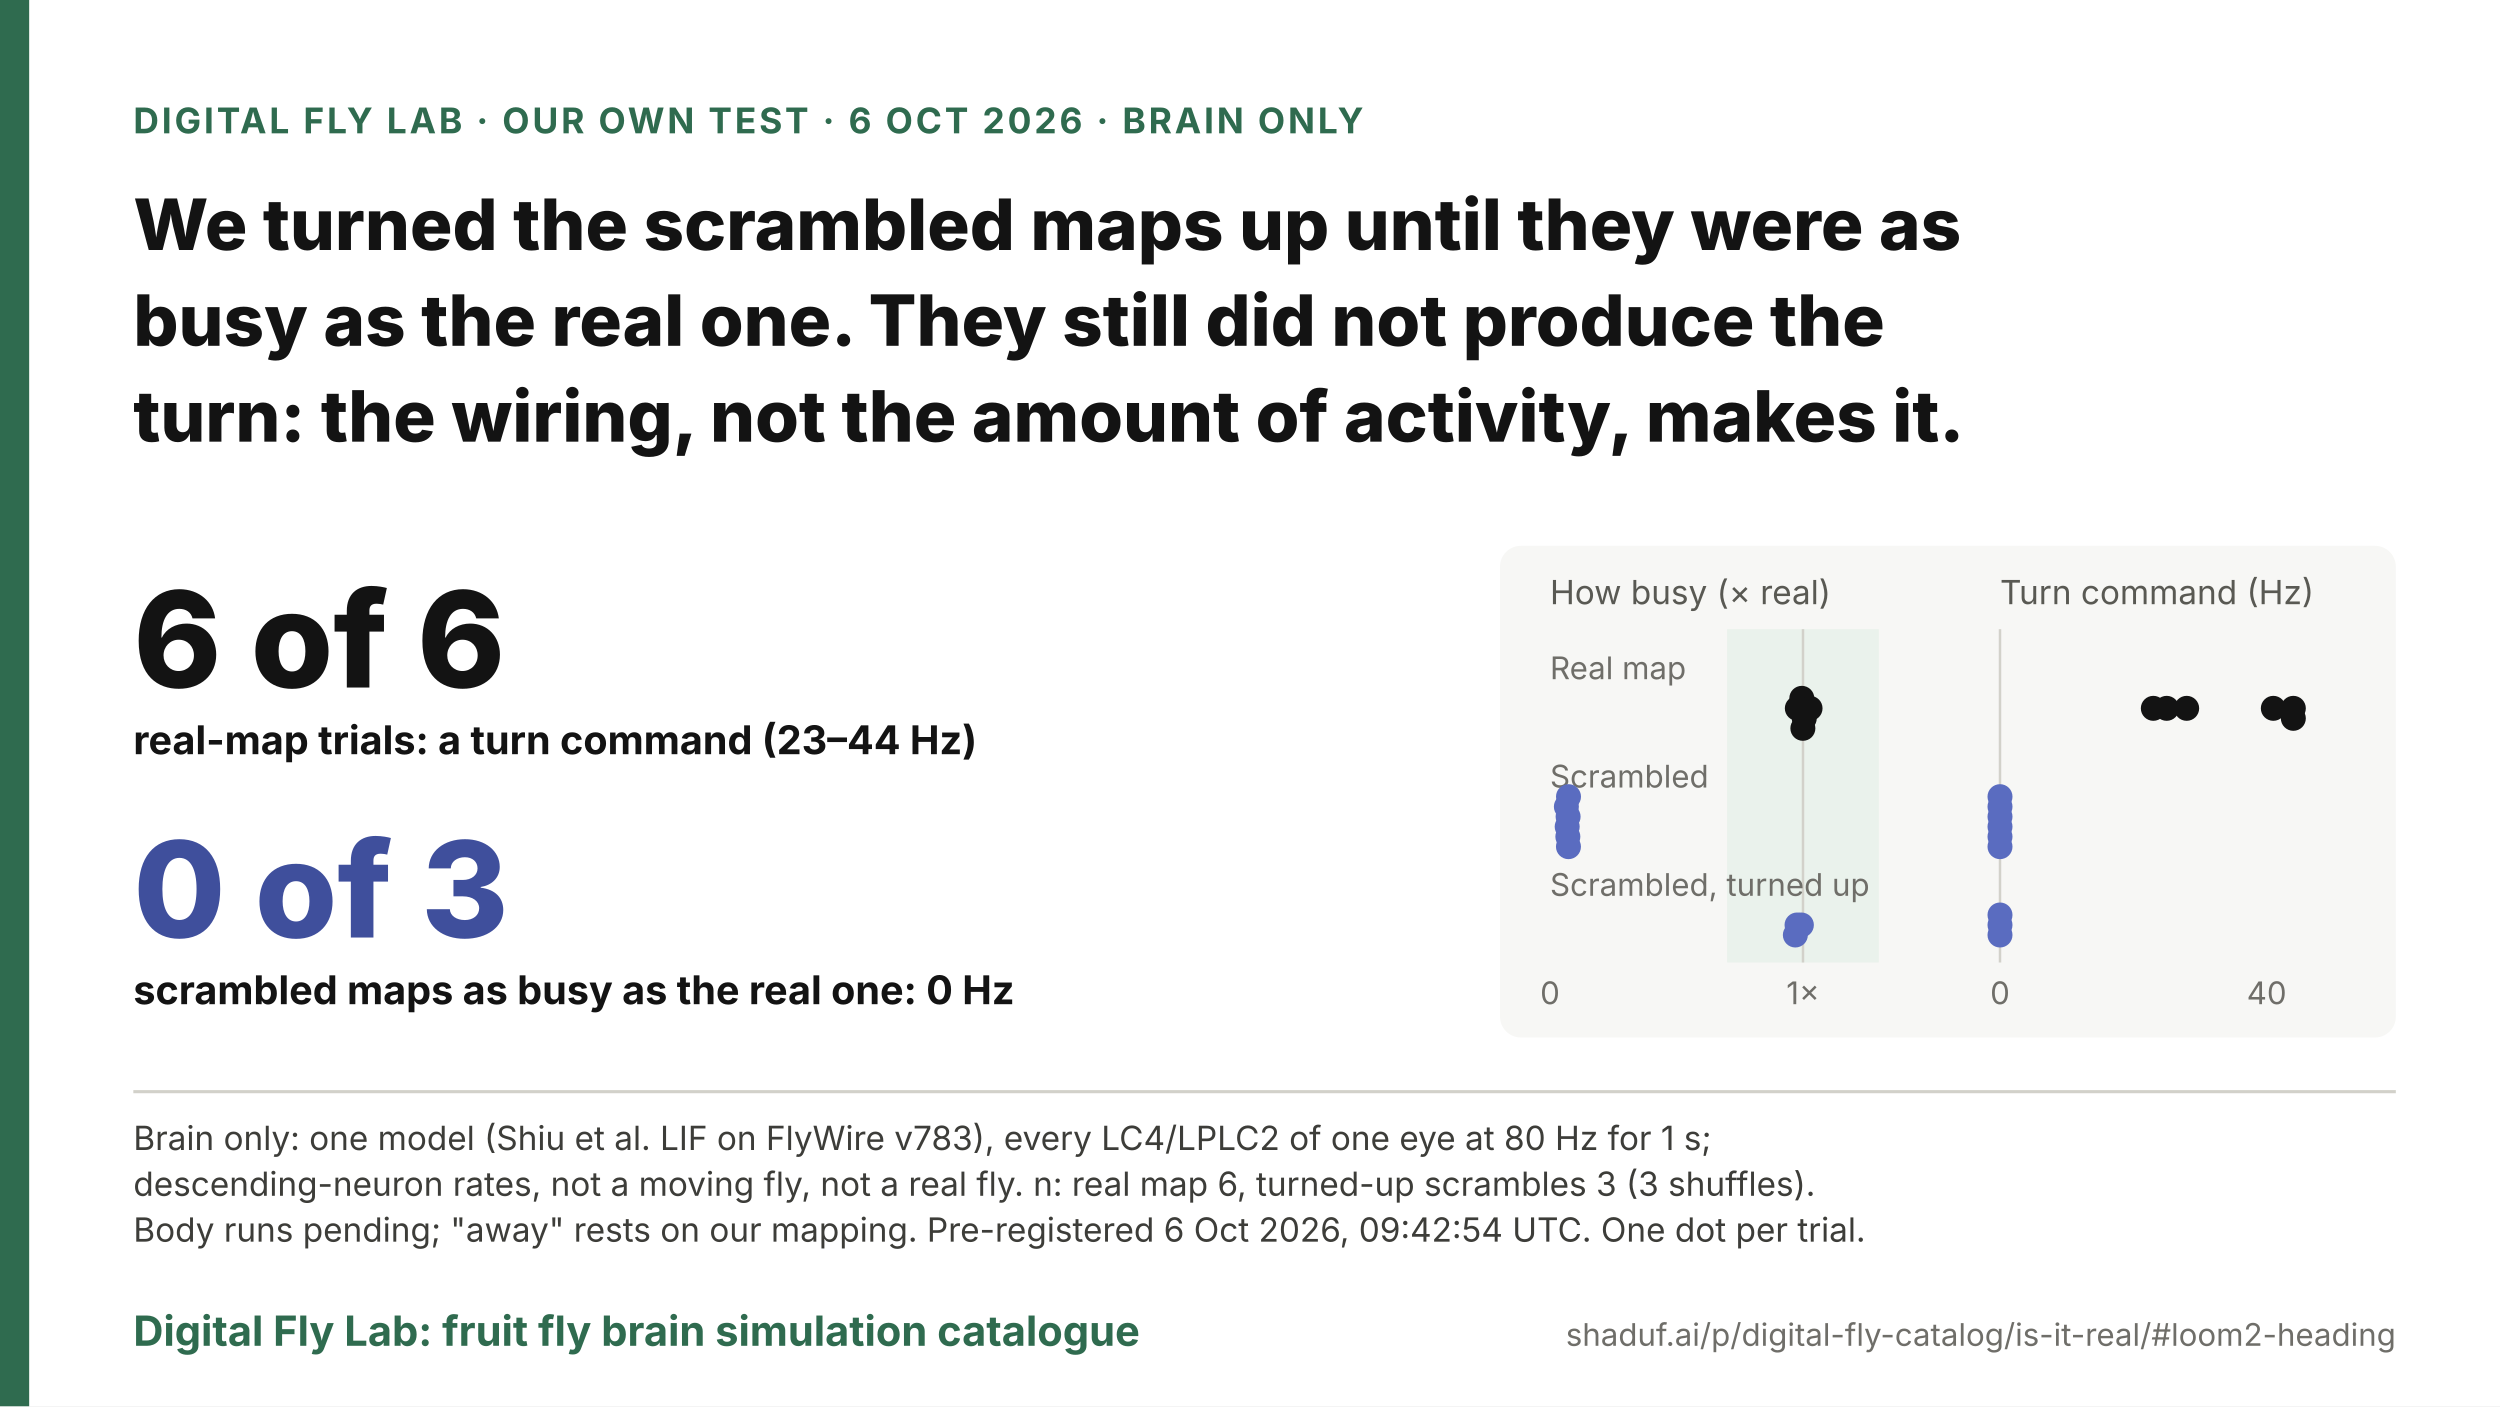
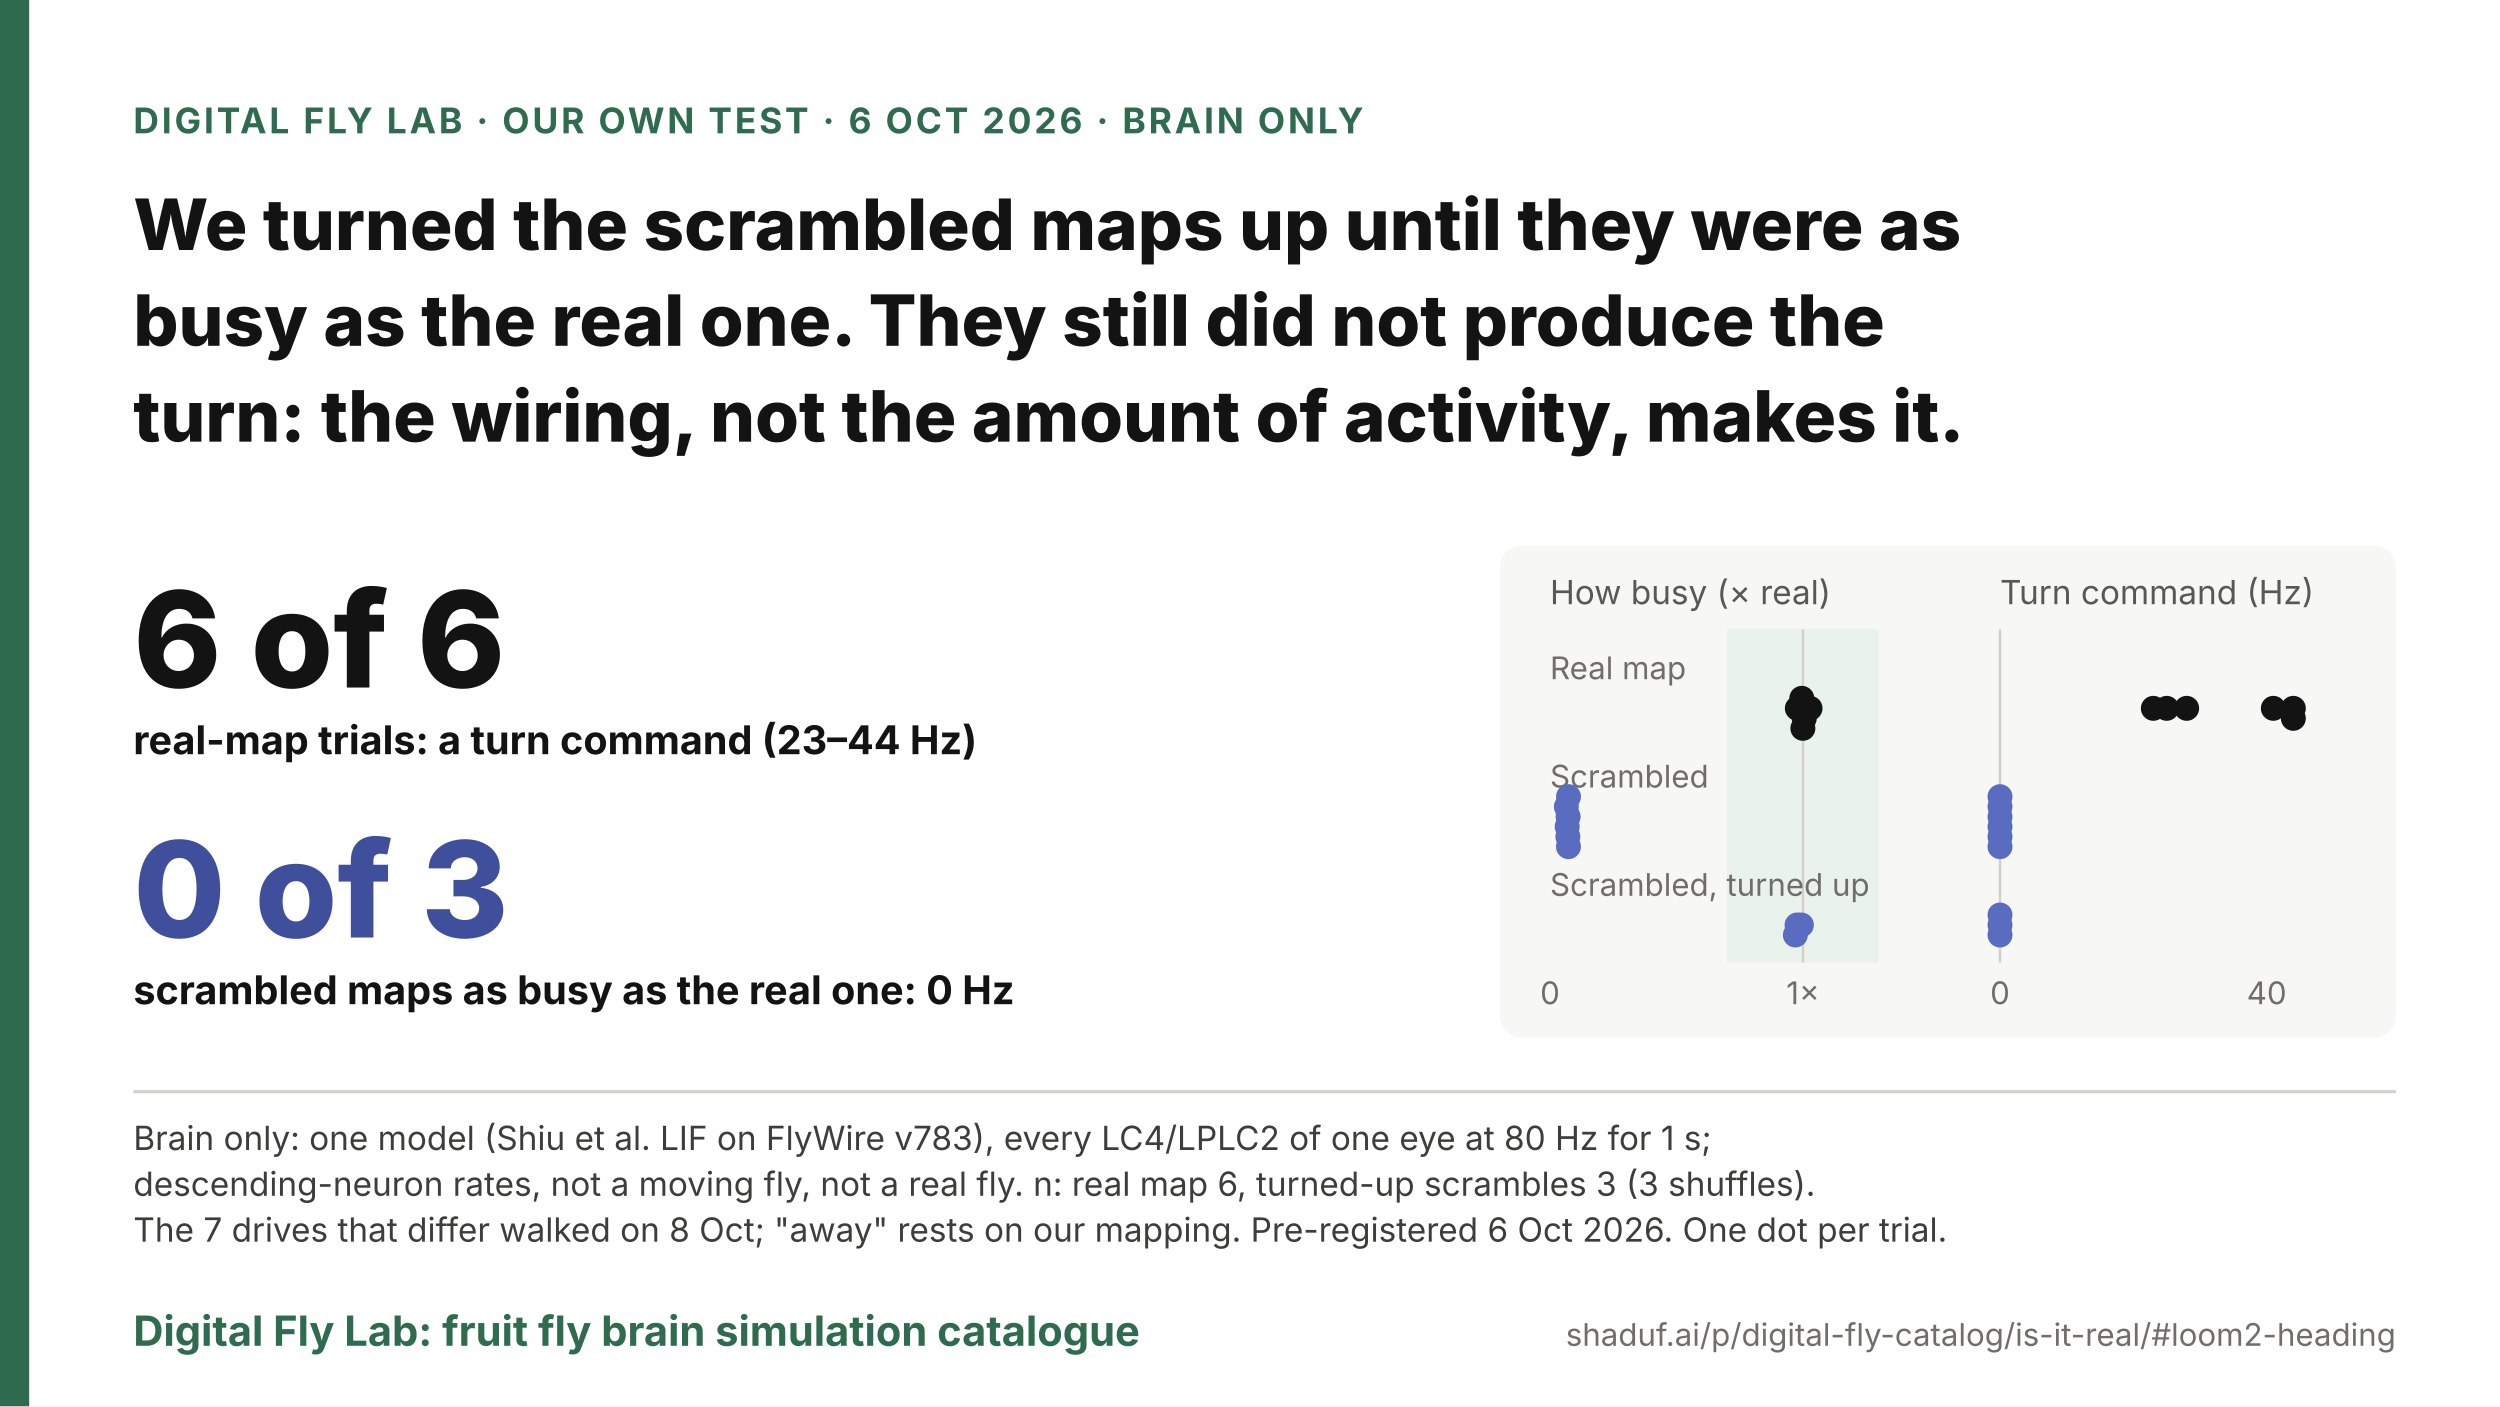
<svg xmlns="http://www.w3.org/2000/svg" width="1200" height="675" viewBox="0 0 1200 675" role="img" aria-labelledby="t d">
  <style>text{font-family:Inter,"Helvetica Neue",Arial,system-ui,sans-serif;fill:#131313}.k{font-size:17px;font-weight:700;letter-spacing:.08em;fill:#2f6b4f}.h{font-size:34px;font-weight:800}.n{font-size:64px;font-weight:800}.ns{font-size:64px;font-weight:800;fill:#3f4f9c}.l{font-size:19px;font-weight:650}.m{font-size:16px;fill:#595953}.c{font-size:16px;fill:#3d3d39}.b{font-size:20px;font-weight:700;fill:#2f6b4f}.u{font-size:15px;fill:#6f6e69}.real{fill:#131313}.scr{fill:#5a6cc0}.band{fill:#eaf2ec}.panel{fill:#f7f7f5}.rule{stroke:#d2d1ca;stroke-width:1.5}.zero{stroke:#d2d1ca;stroke-width:1.2}.bar{fill:#2f6b4f}</style>
  <rect x="0" y="0" width="1200" height="675" fill="#fff" />
  <rect x="0" y="0" width="14" height="675" class="bar" />
  <text x="64" y="64" text-anchor="start" class="k">DIGITAL FLY LAB · OUR OWN TEST · 6 OCT 2026 · BRAIN ONLY</text>
  <text x="64" y="120" text-anchor="start" class="h">We turned the scrambled maps up until they were as</text>
  <text x="64" y="166" text-anchor="start" class="h">busy as the real one. They still did not produce the</text>
  <text x="64" y="212" text-anchor="start" class="h">turn: the wiring, not the amount of activity, makes it.</text>
  <text x="64" y="330" text-anchor="start" class="n">6 of 6</text>
  <text x="64" y="362" text-anchor="start" class="l">real-map trials: a turn command (23–44 Hz)</text>
  <text x="64" y="450" text-anchor="start" class="ns">0 of 3</text>
  <text x="64" y="482" text-anchor="start" class="l">scrambled maps as busy as the real one: 0 Hz</text>
  <rect x="720" y="262" width="430" height="236" rx="10" class="panel" />
  <text x="744" y="290" text-anchor="start" class="m">How busy (× real)</text>
  <text x="960" y="290" text-anchor="start" class="m">Turn command (Hz)</text>
  <rect x="829" y="302" width="72.86" height="160" class="band" />
  <line x1="865.43" y1="302" x2="865.43" y2="462" class="zero" />
  <line x1="960" y1="302" x2="960" y2="462" class="zero" />
  <text x="744" y="326" text-anchor="start" class="u">Real map</text>
  <circle cx="862.72" cy="340" r="6" class="real" />
  <circle cx="1033.6" cy="340" r="6" class="real" />
  <circle cx="864.76" cy="340" r="6" class="real" />
  <circle cx="1049.6" cy="340" r="6" class="real" />
  <circle cx="866.04" cy="344.8" r="6" class="real" />
  <circle cx="1100.8" cy="340" r="6" class="real" />
  <circle cx="864.87" cy="335.2" r="6" class="real" />
  <circle cx="1100.8" cy="344.8" r="6" class="real" />
  <circle cx="868.82" cy="340" r="6" class="real" />
  <circle cx="1040" cy="340" r="6" class="real" />
  <circle cx="865.38" cy="349.6" r="6" class="real" />
  <circle cx="1091.2" cy="340" r="6" class="real" />
  <text x="744" y="378" text-anchor="start" class="u">Scrambled</text>
  <circle cx="752.69" cy="392" r="6" class="scr" />
  <circle cx="960" cy="392" r="6" class="scr" />
  <circle cx="752.25" cy="396.8" r="6" class="scr" />
  <circle cx="960" cy="396.8" r="6" class="scr" />
  <circle cx="751.86" cy="387.2" r="6" class="scr" />
  <circle cx="960" cy="387.2" r="6" class="scr" />
  <circle cx="752.57" cy="401.6" r="6" class="scr" />
  <circle cx="960" cy="401.6" r="6" class="scr" />
  <circle cx="752.88" cy="382.4" r="6" class="scr" />
  <circle cx="960" cy="382.4" r="6" class="scr" />
  <circle cx="752.86" cy="406.4" r="6" class="scr" />
  <circle cx="960" cy="406.4" r="6" class="scr" />
  <text x="744" y="430" text-anchor="start" class="u">Scrambled, turned up</text>
  <circle cx="864.66" cy="444" r="6" class="scr" />
  <circle cx="960" cy="444" r="6" class="scr" />
  <circle cx="862.58" cy="444" r="6" class="scr" />
  <circle cx="960" cy="448.8" r="6" class="scr" />
  <circle cx="861.77" cy="448.8" r="6" class="scr" />
  <circle cx="960" cy="439.2" r="6" class="scr" />
  <text x="744" y="482" text-anchor="middle" class="u">0</text>
  <text x="865.43" y="482" text-anchor="middle" class="u">1×</text>
  <text x="960" y="482" text-anchor="middle" class="u">0</text>
  <text x="1088" y="482" text-anchor="middle" class="u">40</text>
  <line x1="64" y1="524" x2="1150" y2="524" class="rule" />
  <text x="64" y="552" text-anchor="start" class="c">Brain only: one model (Shiu et al. LIF on FlyWire v783), every LC4/LPLC2 of one eye at 80 Hz for 1 s;</text>
  <text x="64" y="574" text-anchor="start" class="c">descending-neuron rates, not a moving fly, not a real fly. n: real map 6, turned-up scrambles 3 (3 shuffles).</text>
-   <text x="64" y="596" text-anchor="start" class="c">Body runs pending; "away" rests on our mapping. Pre-registered 6 Oct 2026, 09:42:54 UTC. One dot per trial.</text>
+   <text x="64" y="596" text-anchor="start" class="c">The 7 drives that differ walked on 8 Oct; "away" rests on our mapping. Pre-registered 6 Oct 2026. One dot per trial.</text>
  <text x="64" y="646" text-anchor="start" class="b">Digital Fly Lab: fruit fly brain simulation catalogue</text>
  <text x="1150" y="646" text-anchor="end" class="u">shaduf.ai/p/digital-fly-catalog/is-it-real/#loom2-heading</text>
</svg>
